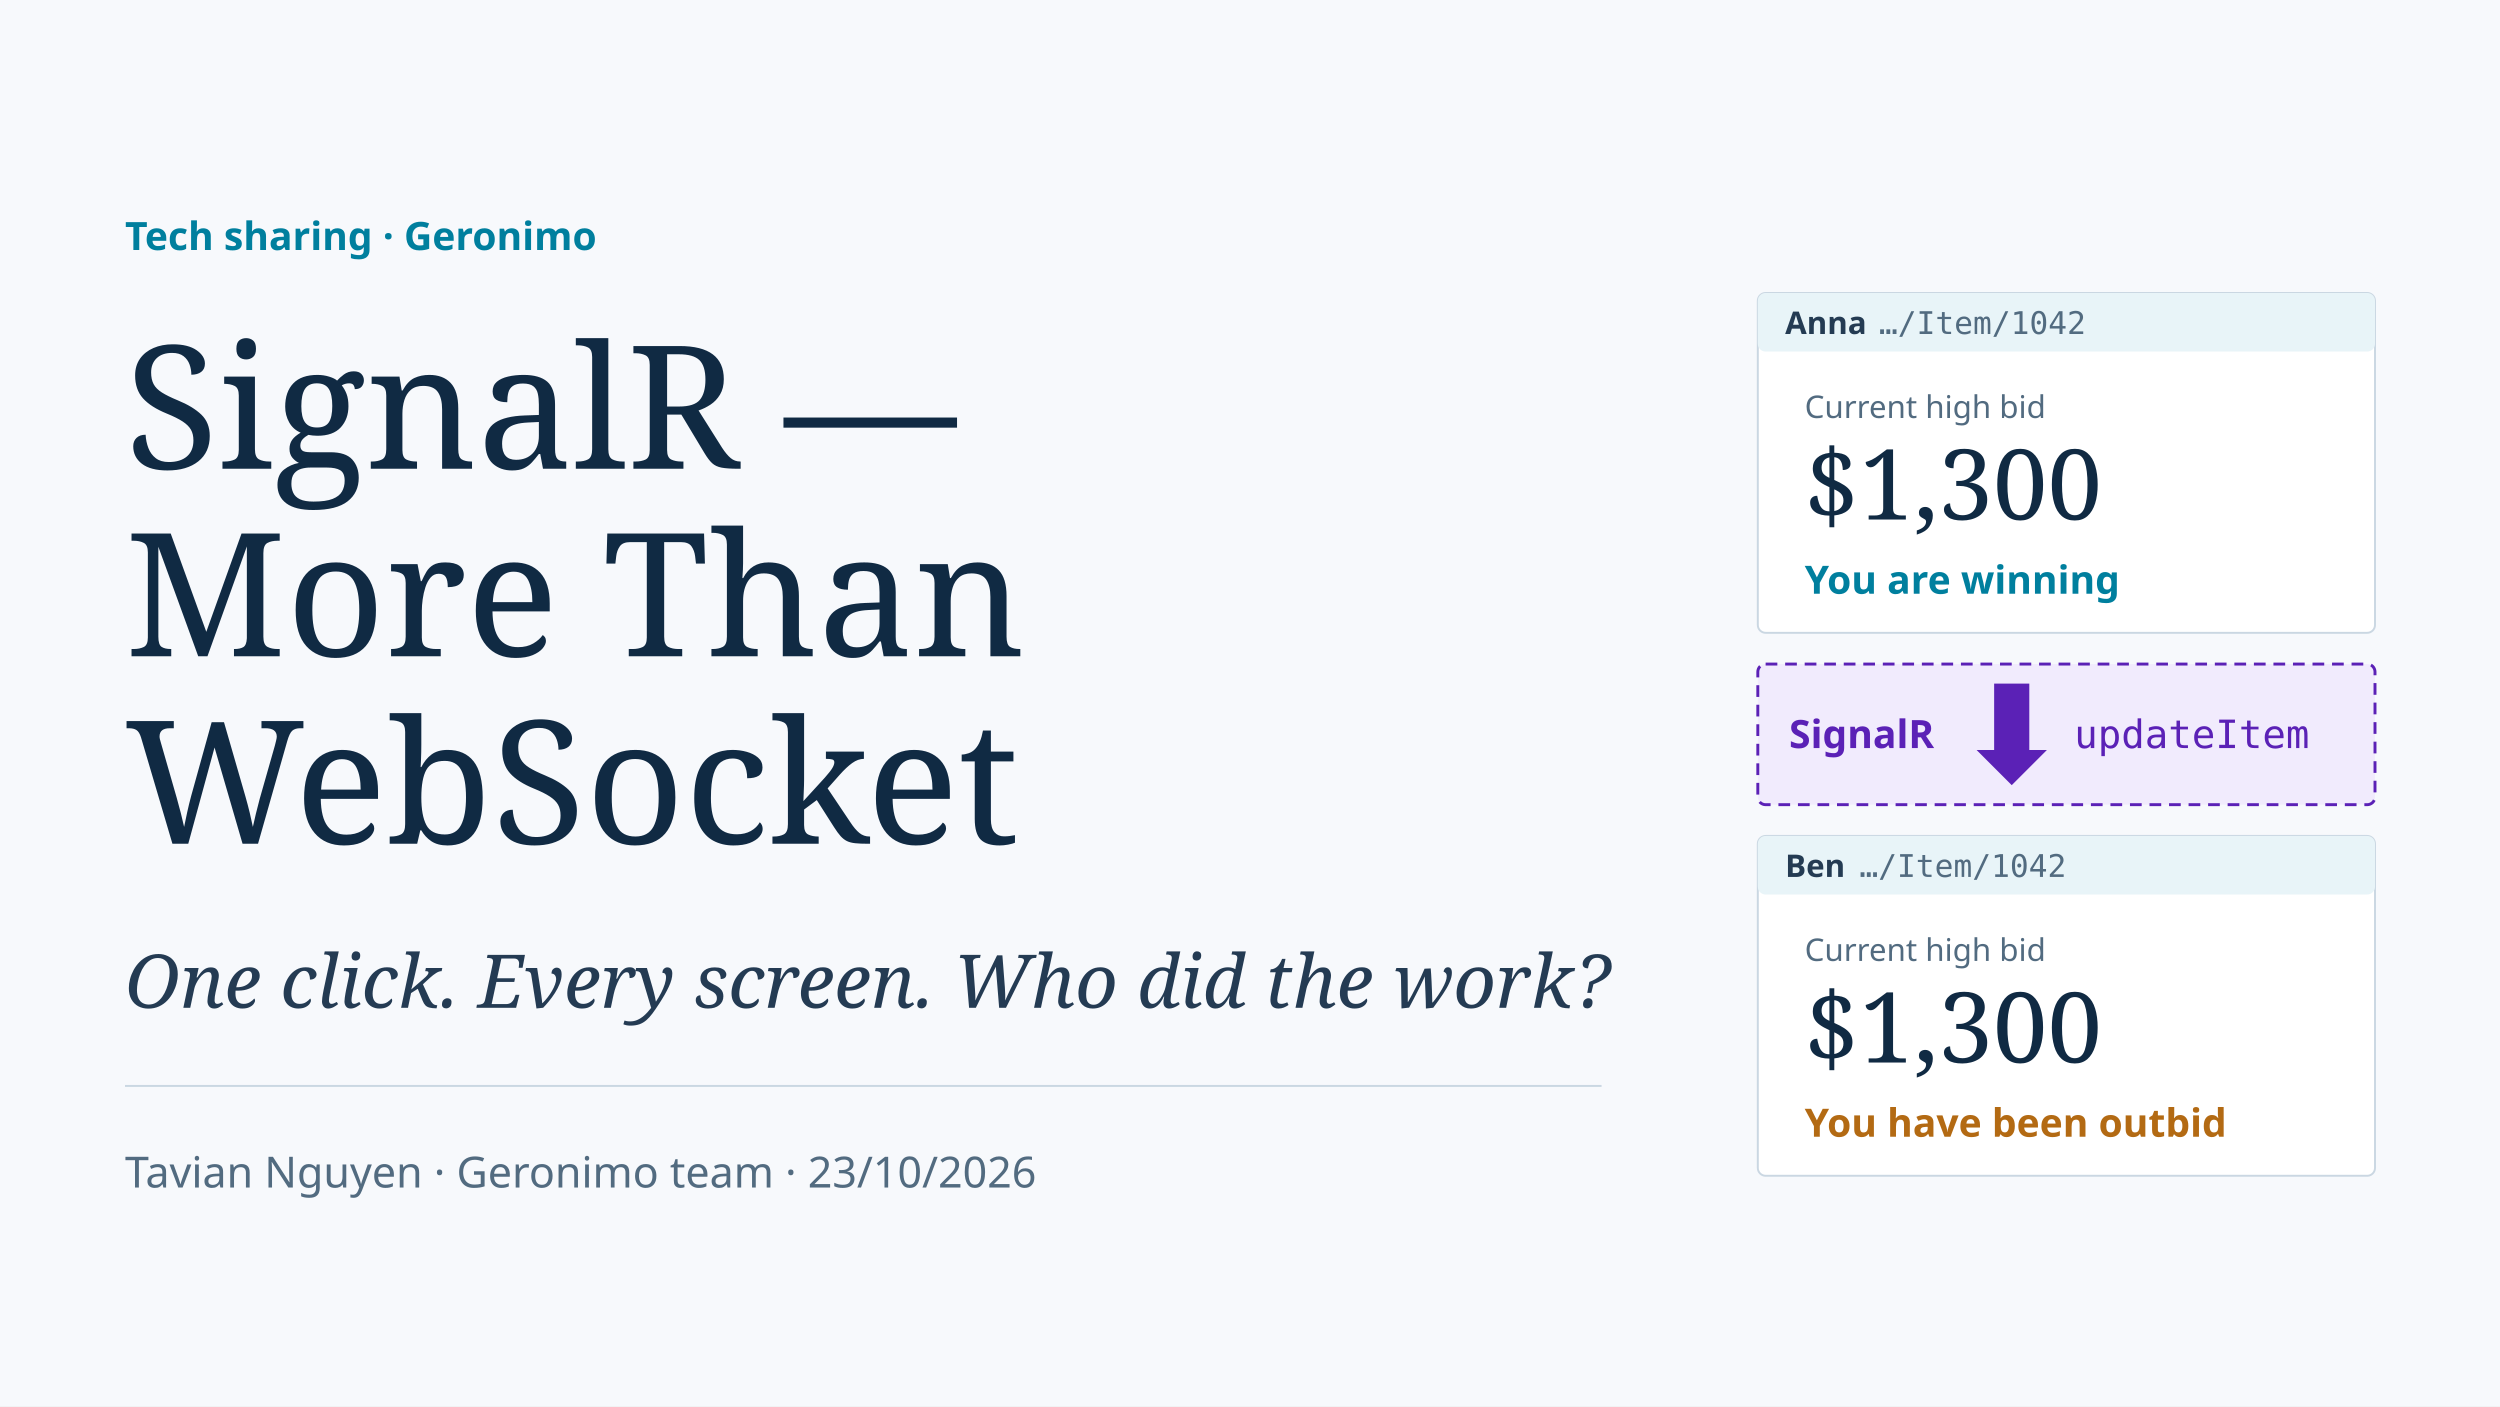
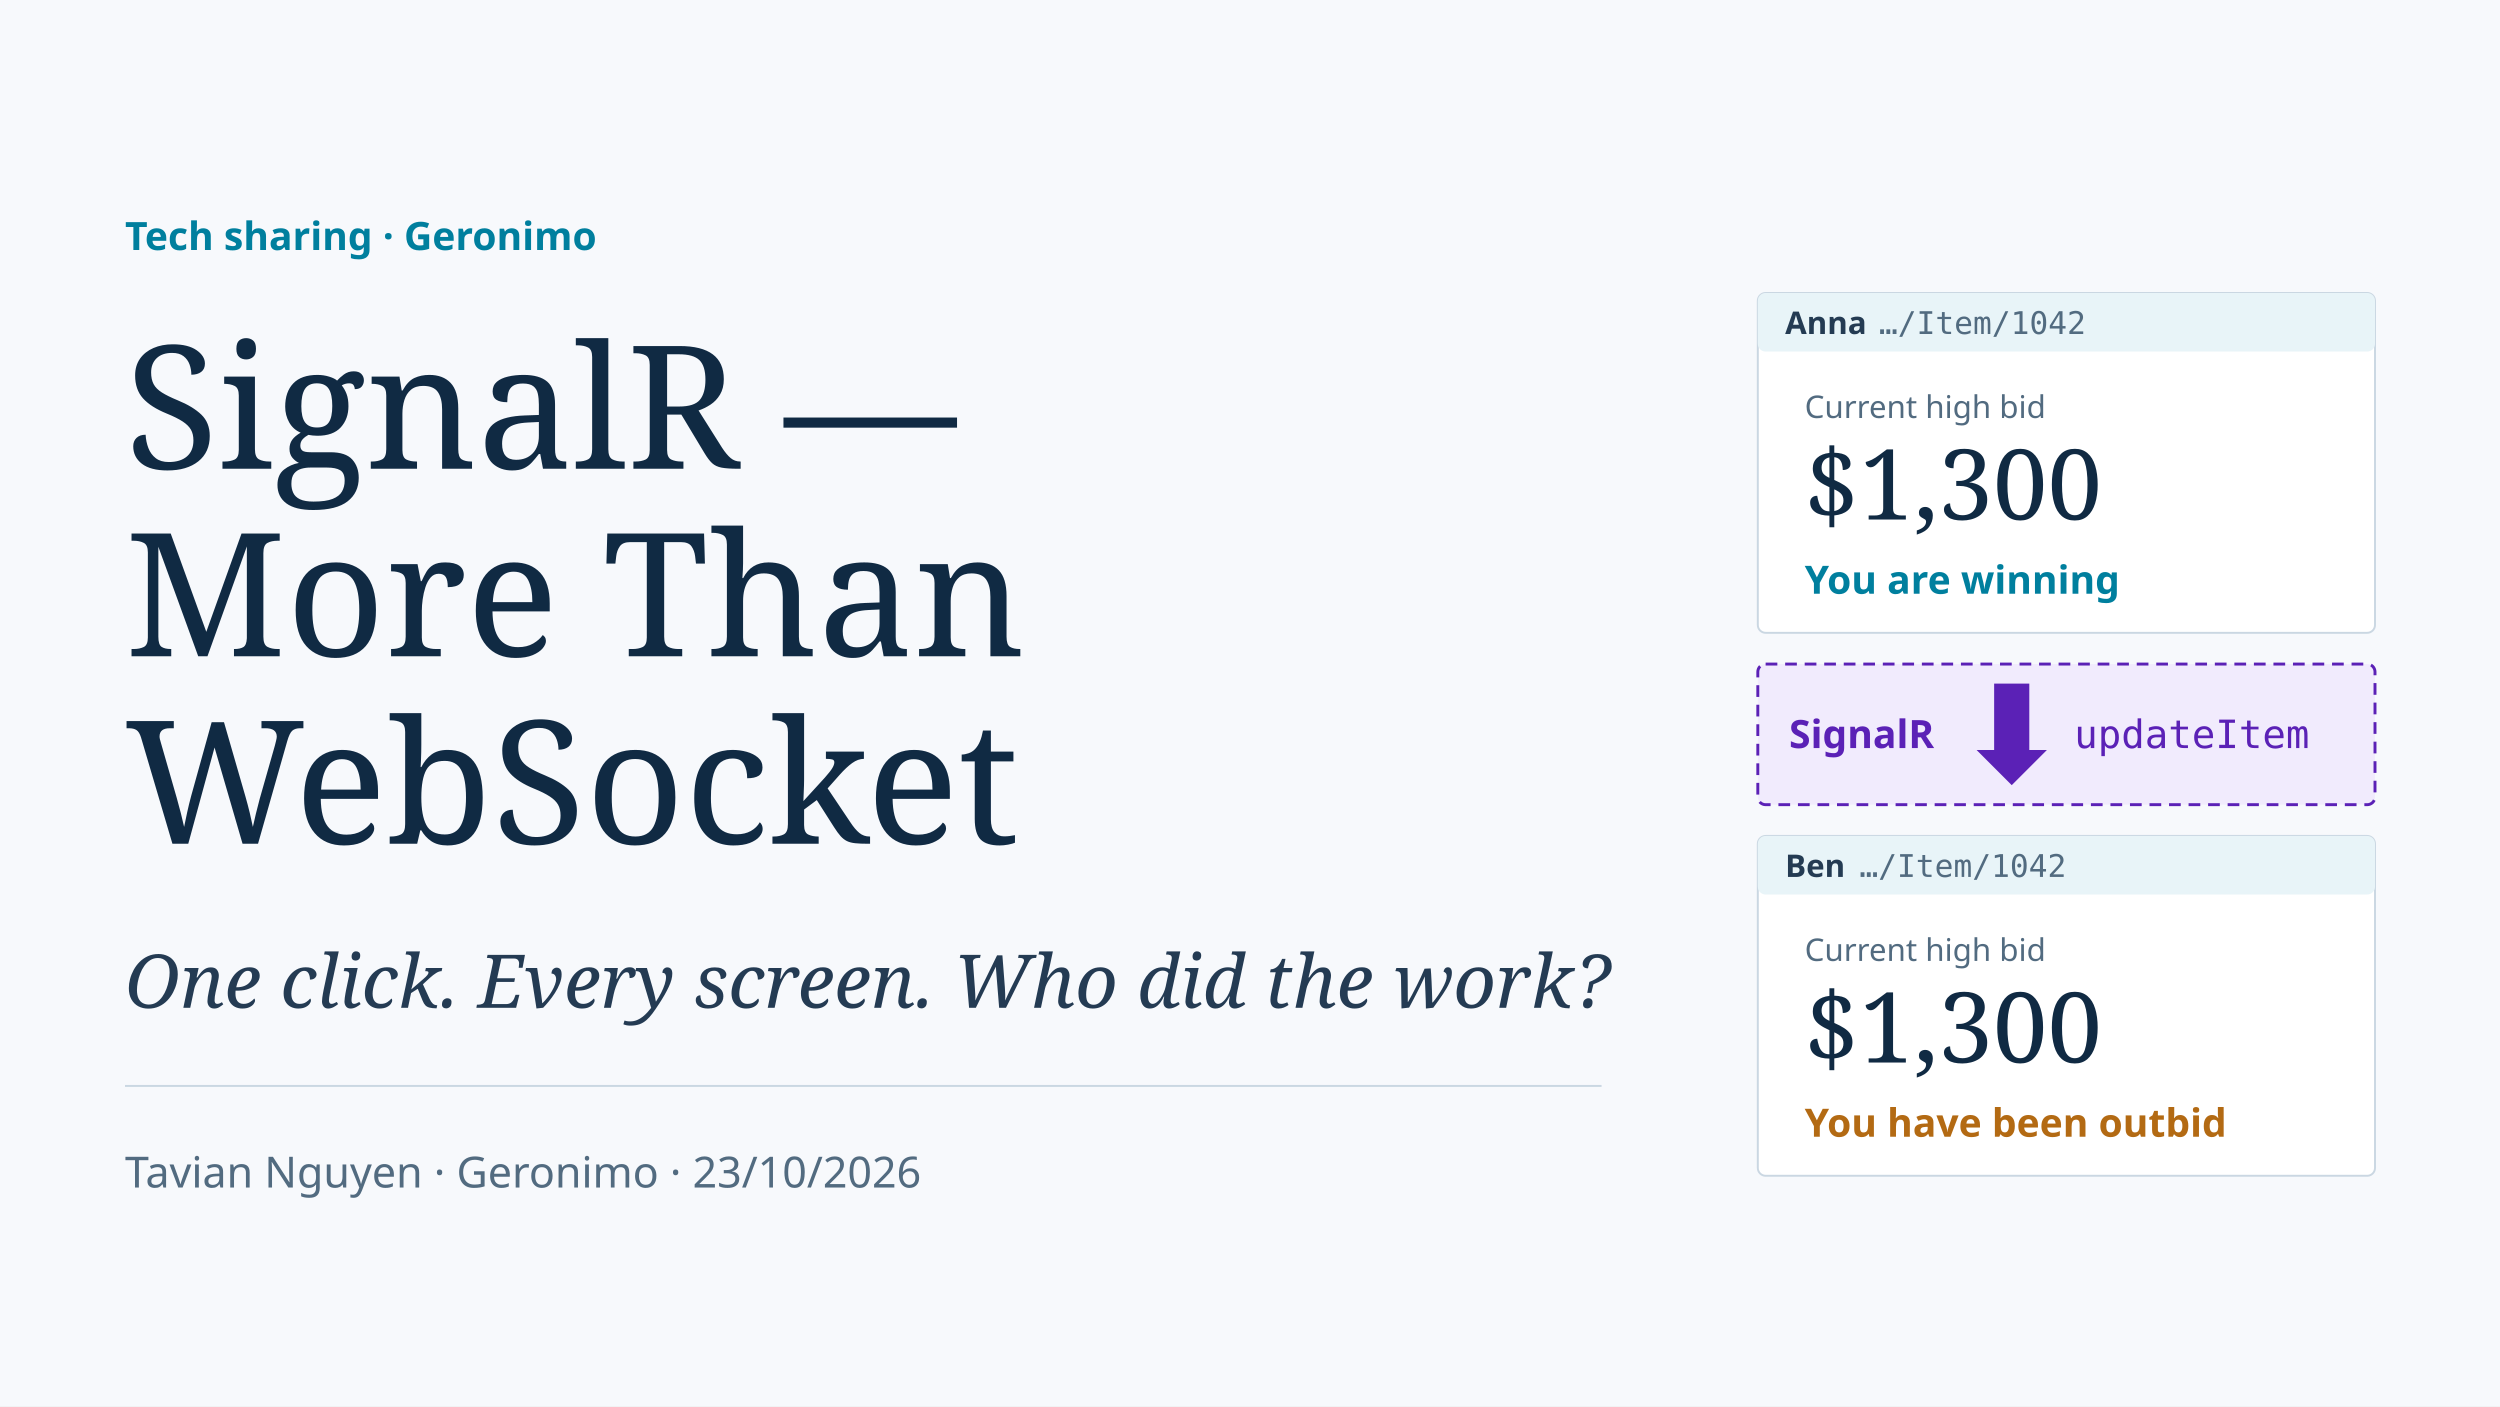
<svg xmlns="http://www.w3.org/2000/svg" viewBox="0 0 1280 720" data-pptx-page-role="cover" font-family="Segoe UI, sans-serif">
  <rect id="bg" data-pptx-role="background" x="0" y="0" width="1280" height="720" fill="#F7F9FC" />
  <g id="kicker" data-pptx-bounds="64 104 520 34">
    <text x="64" y="128" font-size="20" font-weight="600" fill="#007F9E">Tech sharing · Geronimo</text>
  </g>
  <g id="title" data-pptx-bounds="64 160 820 304" font-family="Cambria, serif" font-size="88" fill="#102A43">
    <text x="64" y="240">SignalR —<tspan x="64" dy="96">More Than</tspan>
      <tspan x="64" dy="96">WebSocket</tspan>
    </text>
  </g>
  <g id="hook" data-pptx-bounds="64 474 820 60">
    <text x="64" y="516" font-family="Cambria, serif" font-size="38" font-style="italic" fill="#243B53">One click. Every screen. Who did the work?</text>
  </g>
  <g id="presenter" data-pptx-bounds="64 552 760 76">
    <line x1="64" y1="556" x2="820" y2="556" stroke="#CAD7E2" stroke-width="1" />
-     <text x="64" y="608" font-size="22" fill="#526B80">Tavian Nguyen · Geronimo team · 23/10/2026</text>
+     <text x="64" y="608" font-size="22" fill="#526B80">Tavian Nguyen · Geronimo · 23/10/2026</text>
  </g>
  <g id="browser-an" data-pptx-bounds="900 146 316 182">
    <rect x="900" y="150" width="316" height="174" rx="4" fill="#FFFFFF" stroke="#CAD7E2" stroke-width="1" />
    <rect x="900" y="150" width="316" height="30" rx="4" fill="#E8F4F8" />
    <text x="914" y="171" font-size="16" font-weight="bold" fill="#243B53">Anna</text>
    <text x="962" y="171" font-family="Consolas, monospace" font-size="16" fill="#526B80">…/Item/1042</text>
    <text x="924" y="214" font-size="16" fill="#526B80">Current high bid</text>
    <text x="924" y="266" font-family="Cambria, serif" font-size="50" fill="#102A43">$1,300</text>
    <text x="924" y="304" font-size="20" font-weight="bold" fill="#007F9E">You are winning</text>
  </g>
  <g id="signalr-band" data-pptx-bounds="900 336 316 80">
    <rect x="900" y="340" width="316" height="72" rx="4" fill="#F1EBFD" stroke="#5B21B6" stroke-width="1.5" stroke-dasharray="6 4" />
    <text x="916" y="383" font-size="20" font-weight="bold" fill="#5B21B6">SignalR</text>
    <text x="1062" y="383" font-family="Consolas, monospace" font-size="20" fill="#5B21B6">updateItem</text>
  </g>
  <g id="p01-signalr-arrow" data-pptx-authoring="preset" data-pptx-object="shape" data-pptx-prst="downArrow" data-pptx-frame="1012 350 36 52" fill="#5B21B6" stroke="none">
    <path d="M 1012 384 L 1021 384 L 1021 350 L 1039 350 L 1039 384 L 1048 384 L 1030 402 Z" />
  </g>
  <g id="browser-binh" data-pptx-bounds="900 424 316 182">
    <rect x="900" y="428" width="316" height="174" rx="4" fill="#FFFFFF" stroke="#CAD7E2" stroke-width="1" />
    <rect x="900" y="428" width="316" height="30" rx="4" fill="#E8F4F8" />
    <text x="914" y="449" font-size="16" font-weight="bold" fill="#243B53">Ben</text>
    <text x="952" y="449" font-family="Consolas, monospace" font-size="16" fill="#526B80">…/Item/1042</text>
    <text x="924" y="492" font-size="16" fill="#526B80">Current high bid</text>
    <text x="924" y="544" font-family="Cambria, serif" font-size="50" fill="#102A43">$1,300</text>
    <text x="924" y="582" font-size="20" font-weight="bold" fill="#B36A13">You have been outbid</text>
  </g>
</svg>
